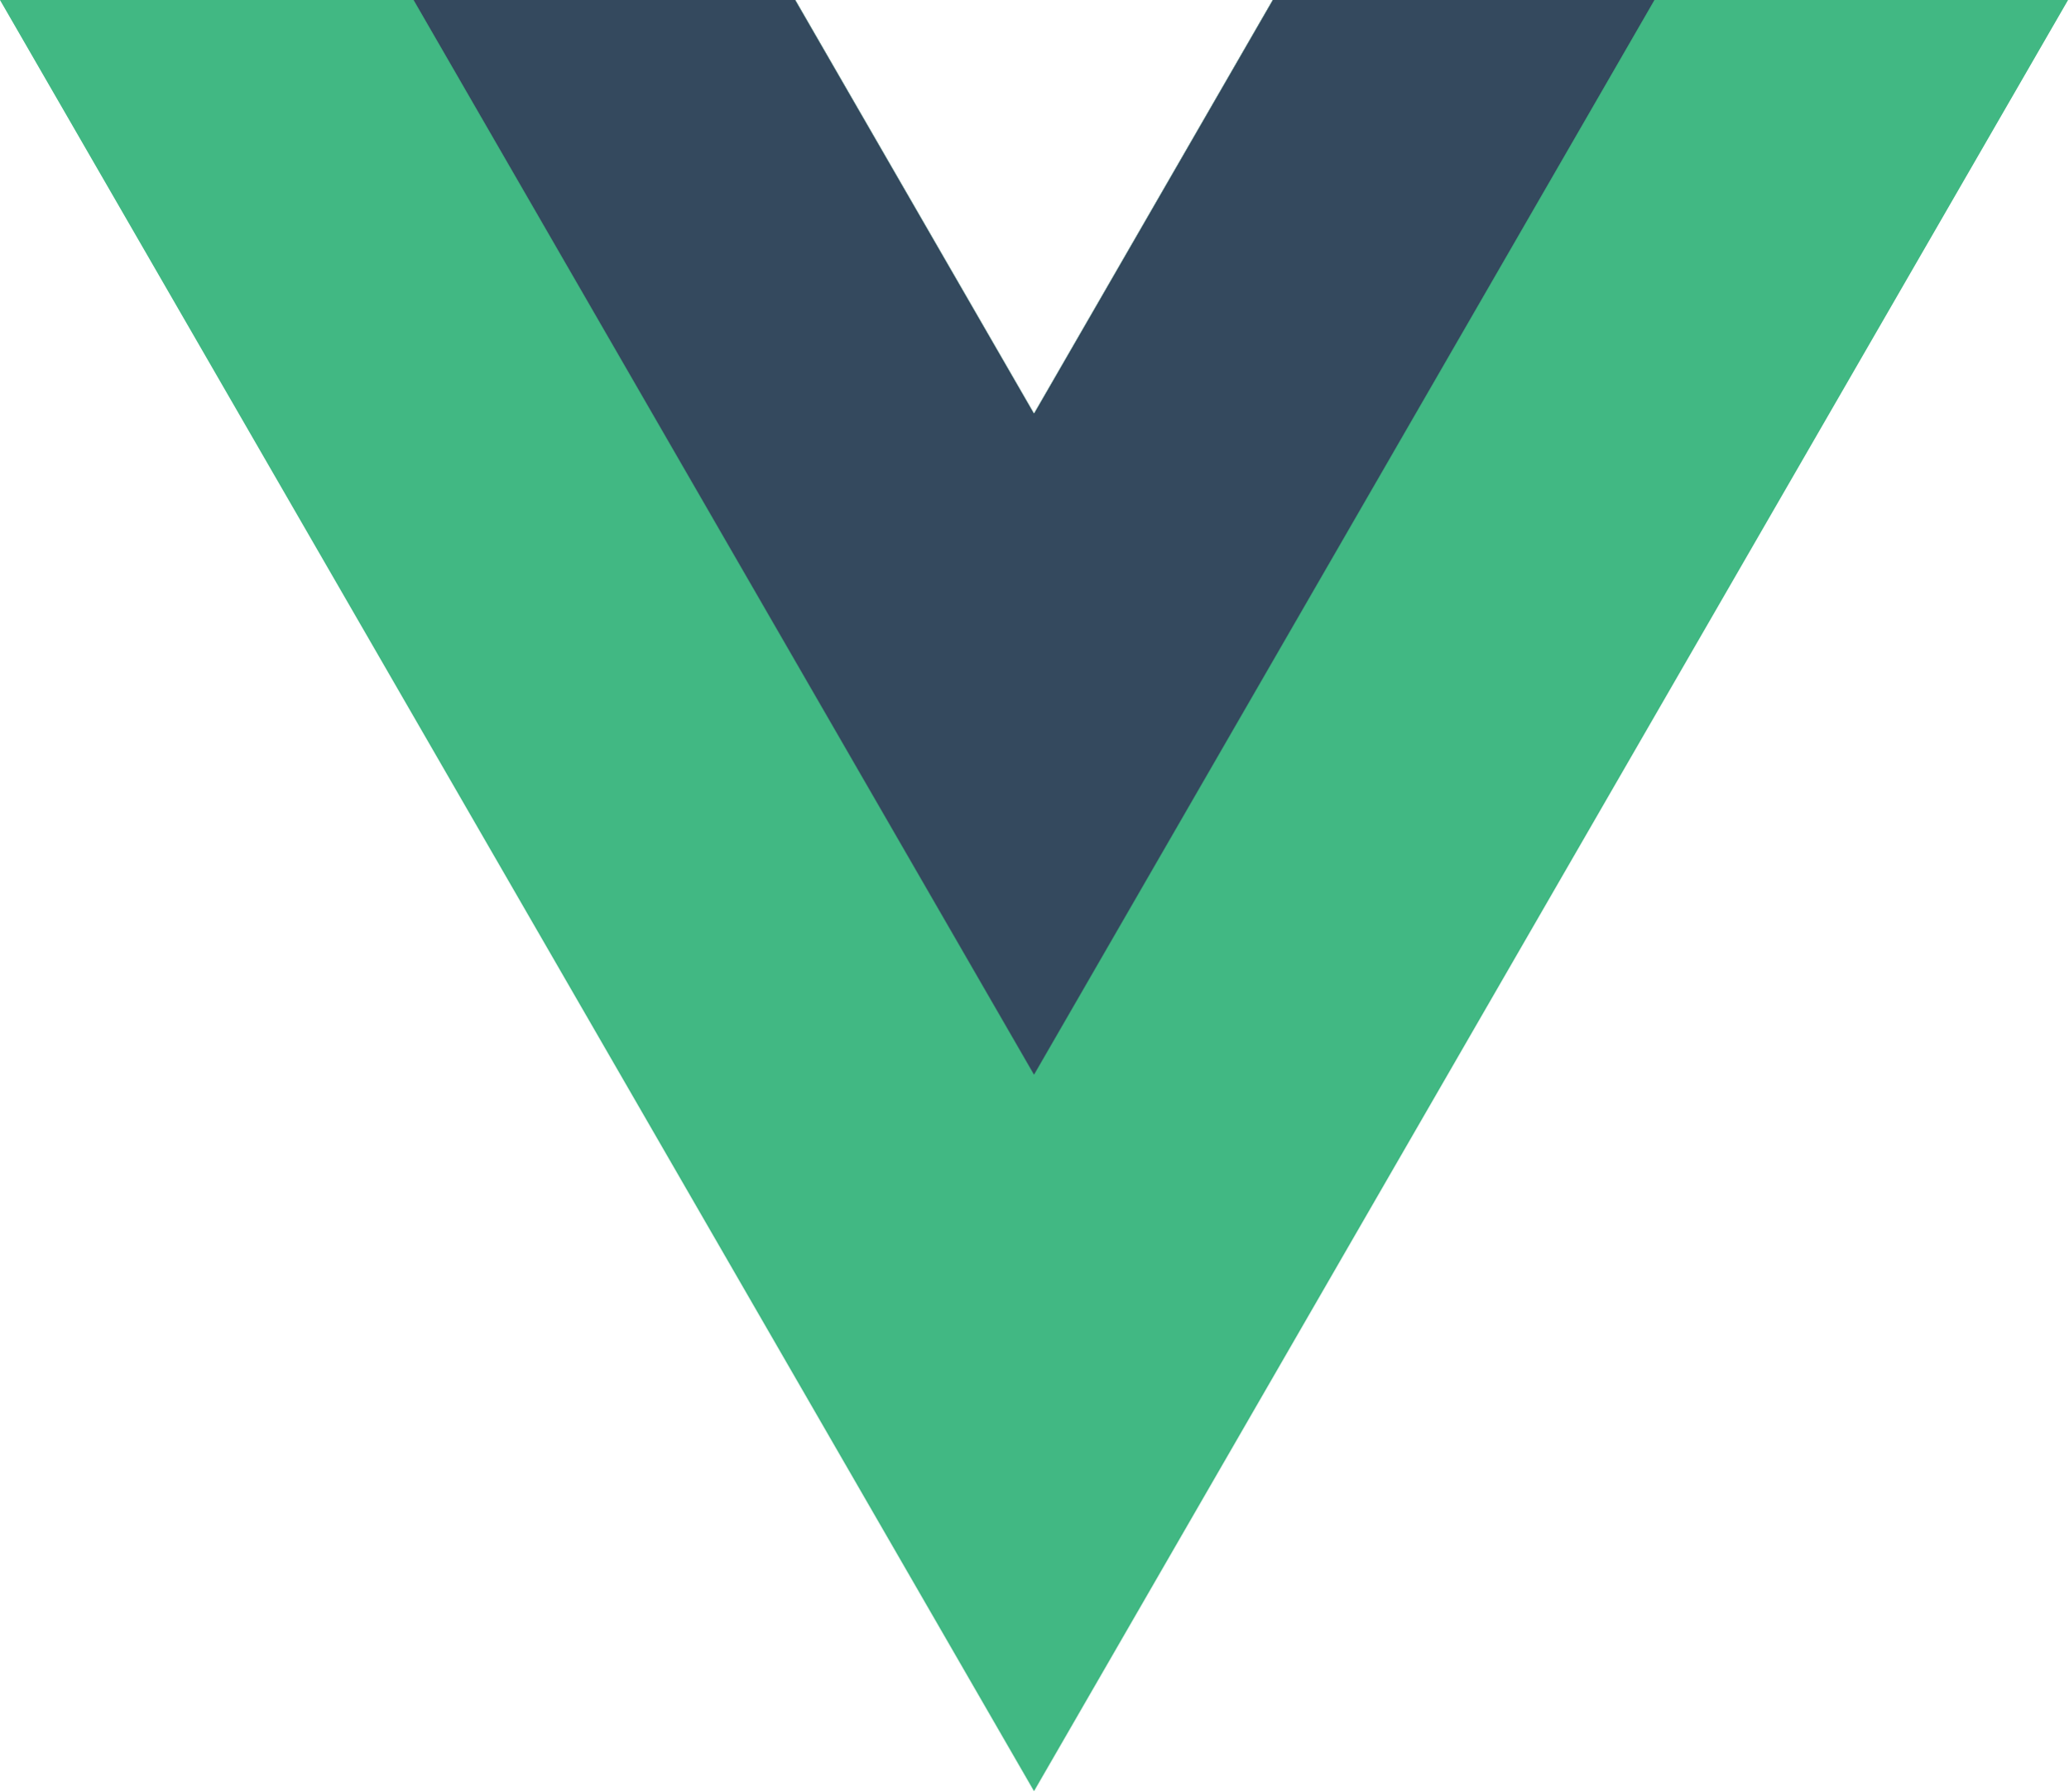
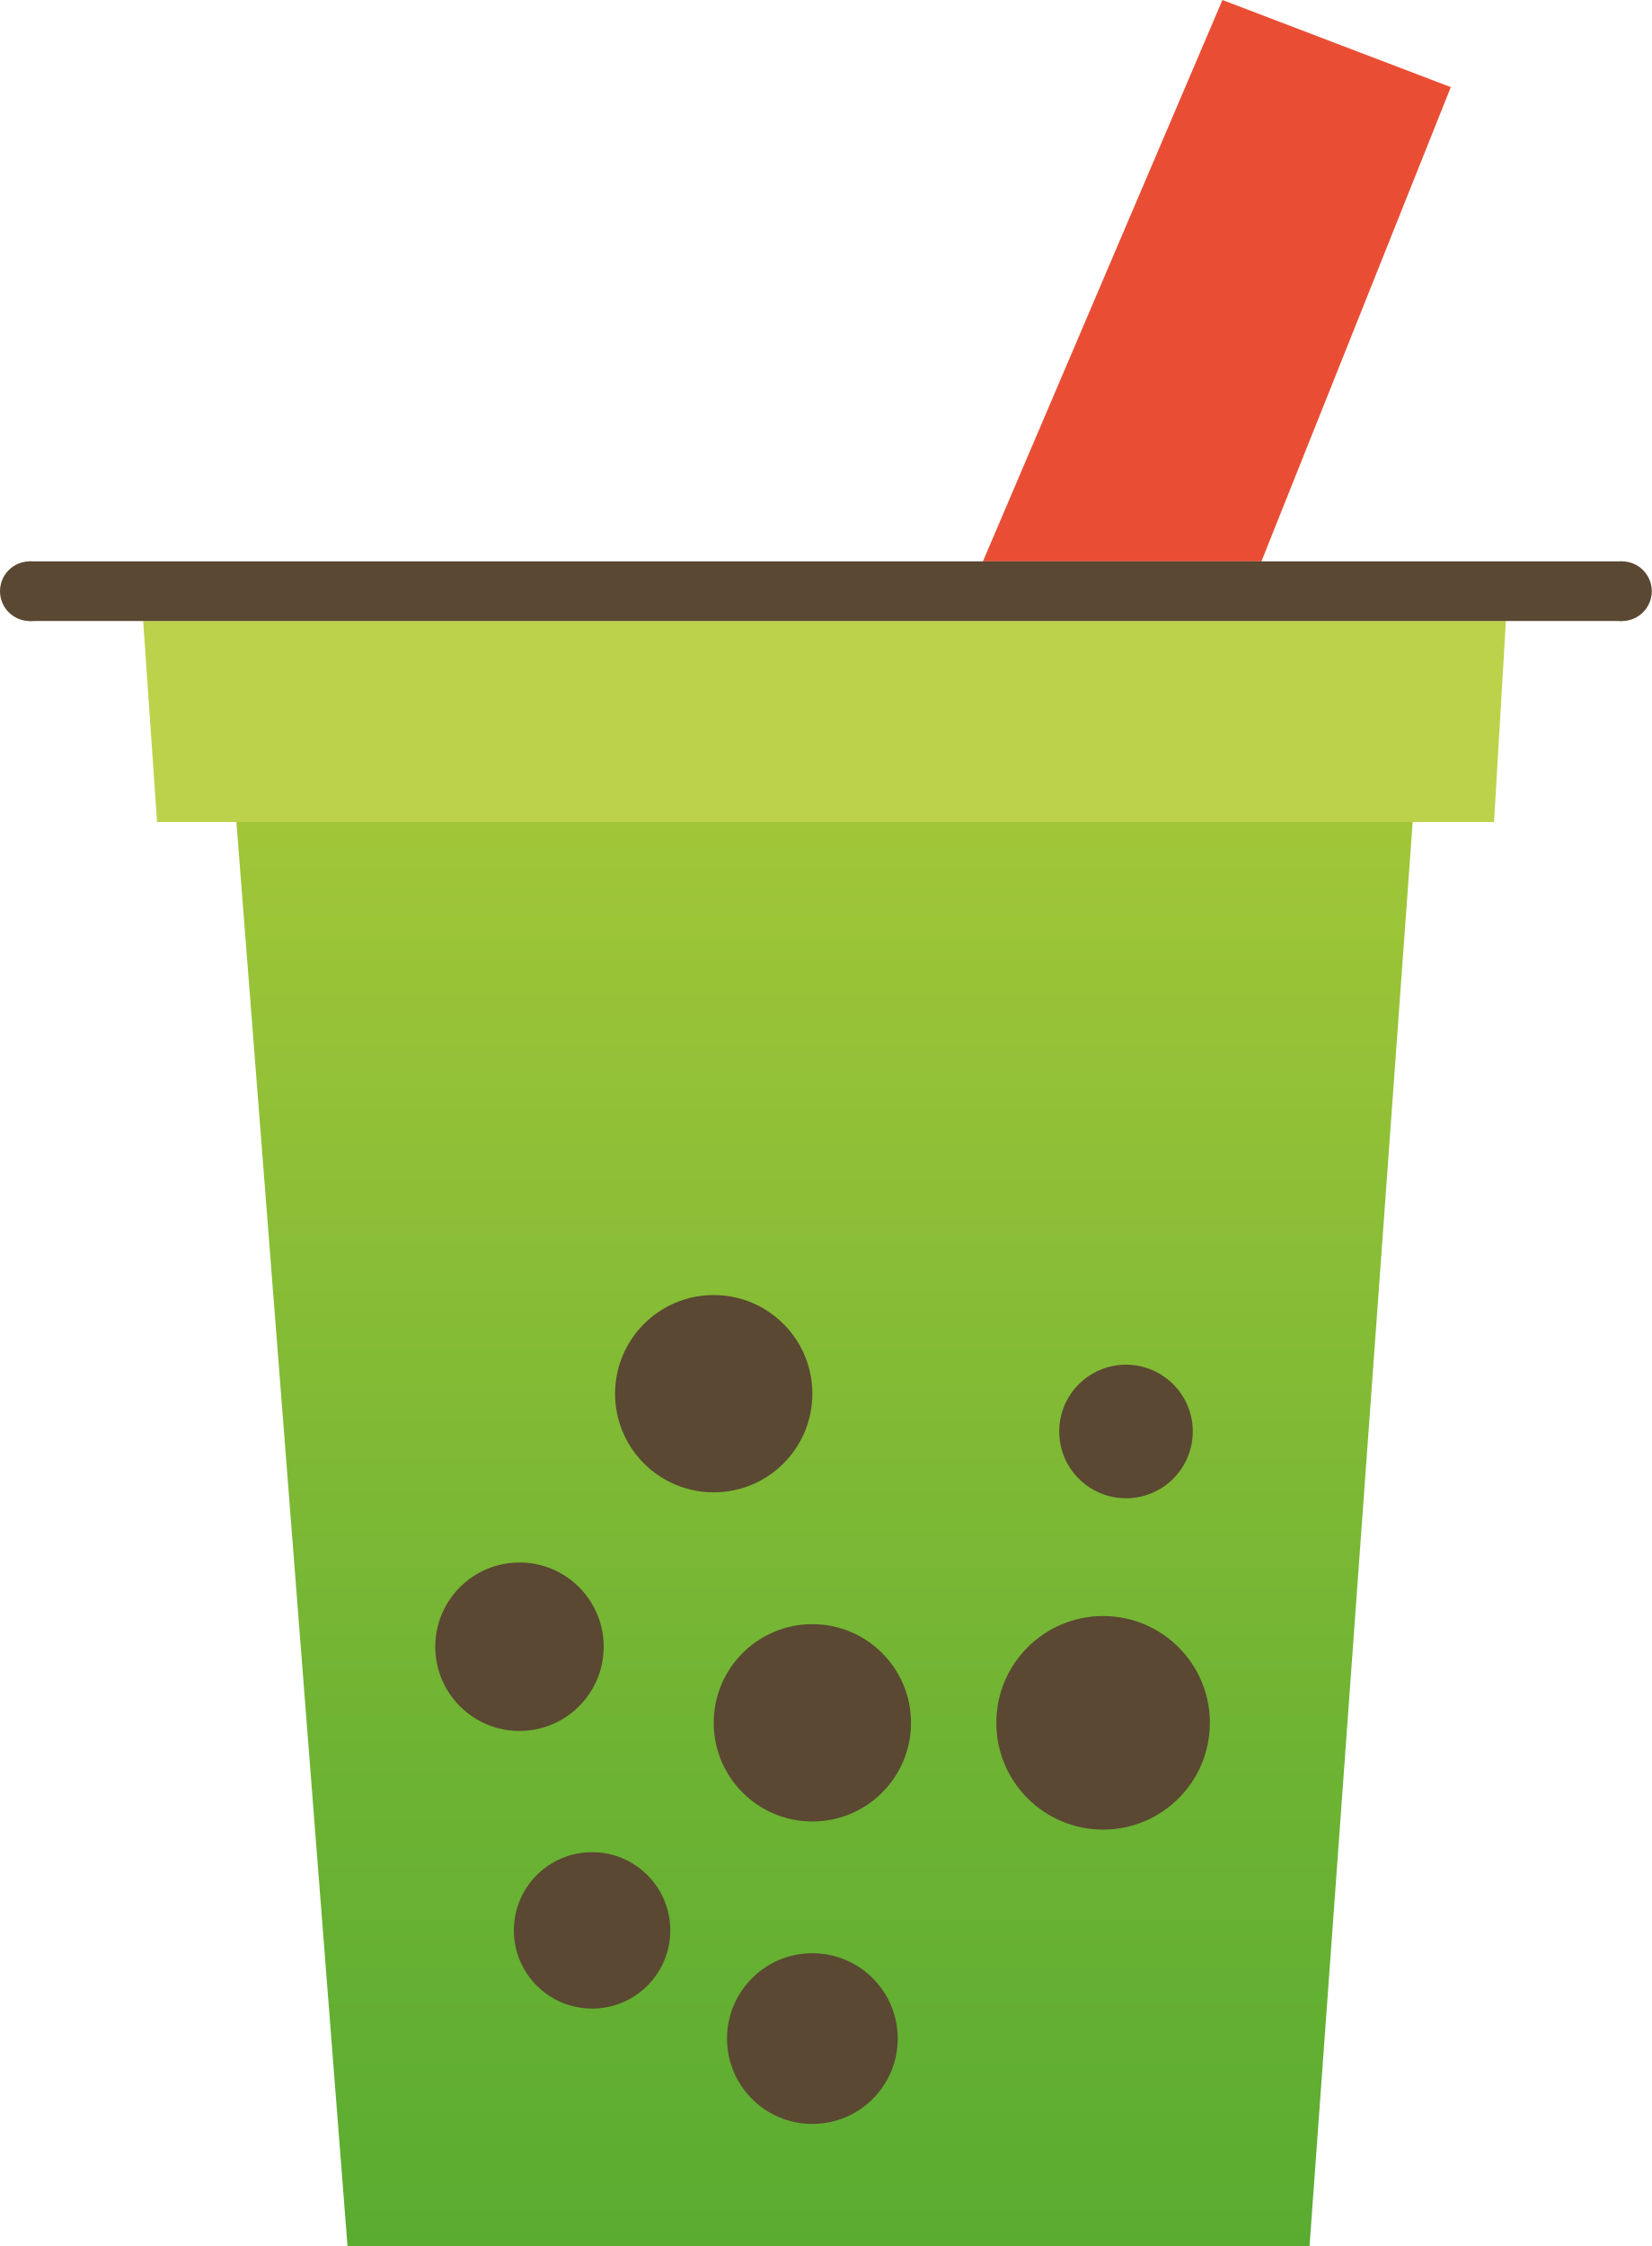
- <svg xmlns="http://www.w3.org/2000/svg" viewBox="0 0 261.76 226.69">
-   <path d="M161.096.001l-30.225 52.351L100.647.001H-.005l130.877 226.688L261.749.001z" fill="#41b883" />
-   <path d="M161.096.001l-30.225 52.351L100.647.001H52.346l78.526 136.01L209.398.001z" fill="#34495e" />
+ <svg xmlns="http://www.w3.org/2000/svg" viewBox="0 0 335.38 456">
+   <defs>
+     <style>
+       .cls-1 {
+         fill: #e94e34;
+       }
+ 
+       .cls-2 {
+         fill: #bdd24b;
+       }
+ 
+       .cls-3 {
+         fill: #5a4832;
+       }
+ 
+       .cls-4 {
+         fill: url(#Dégradé_sans_nom_44);
+       }
+     </style>
+     <linearGradient id="Dégradé_sans_nom_44" data-name="Dégradé sans nom 44" x1="167.42" y1="456" x2="167.42" y2="166.89" gradientUnits="userSpaceOnUse">
+       <stop offset="0" stop-color="#5aac31" />
+       <stop offset=".34" stop-color="#6eb333" />
+       <stop offset="1" stop-color="#a1c638" />
+     </linearGradient>
+   </defs>
+   <g id="Verre">
+     <polyline id="Sommet" class="cls-2" points="29.07 126.08 31.89 166.89 303.36 166.89 305.77 126.08 29.07 126.08" />
+     <polygon class="cls-4" points="70.56 456 265.9 456 286.84 166.89 48 166.89 70.56 456" />
+   </g>
+   <g id="Paille">
+     <polygon class="cls-1" points="248.21 0 294.58 17.69 256.13 113.97 199.58 113.97 248.21 0" />
+   </g>
+   <g id="Couvercle">
+     <rect class="cls-3" x="5.86" y="113.97" width="323.47" height="12.11" />
+     <circle class="cls-3" cx="6.06" cy="120.03" r="6.06" />
+     <circle class="cls-3" cx="329.33" cy="120.03" r="6.06" />
+   </g>
+   <g id="boules">
+     <circle class="cls-3" cx="144.92" cy="282.96" r="20.03" />
+     <circle class="cls-3" cx="105.48" cy="334.33" r="17.1" />
+     <circle class="cls-3" cx="223.98" cy="349.78" r="21.68" />
+     <circle class="cls-3" cx="164.95" cy="349.78" r="20.03" />
+     <circle class="cls-3" cx="120.22" cy="391.92" r="15.88" />
+     <circle class="cls-3" cx="228.63" cy="290.63" r="13.56" />
+     <circle class="cls-3" cx="164.95" cy="413.89" r="17.33" />
+   </g>
</svg>
